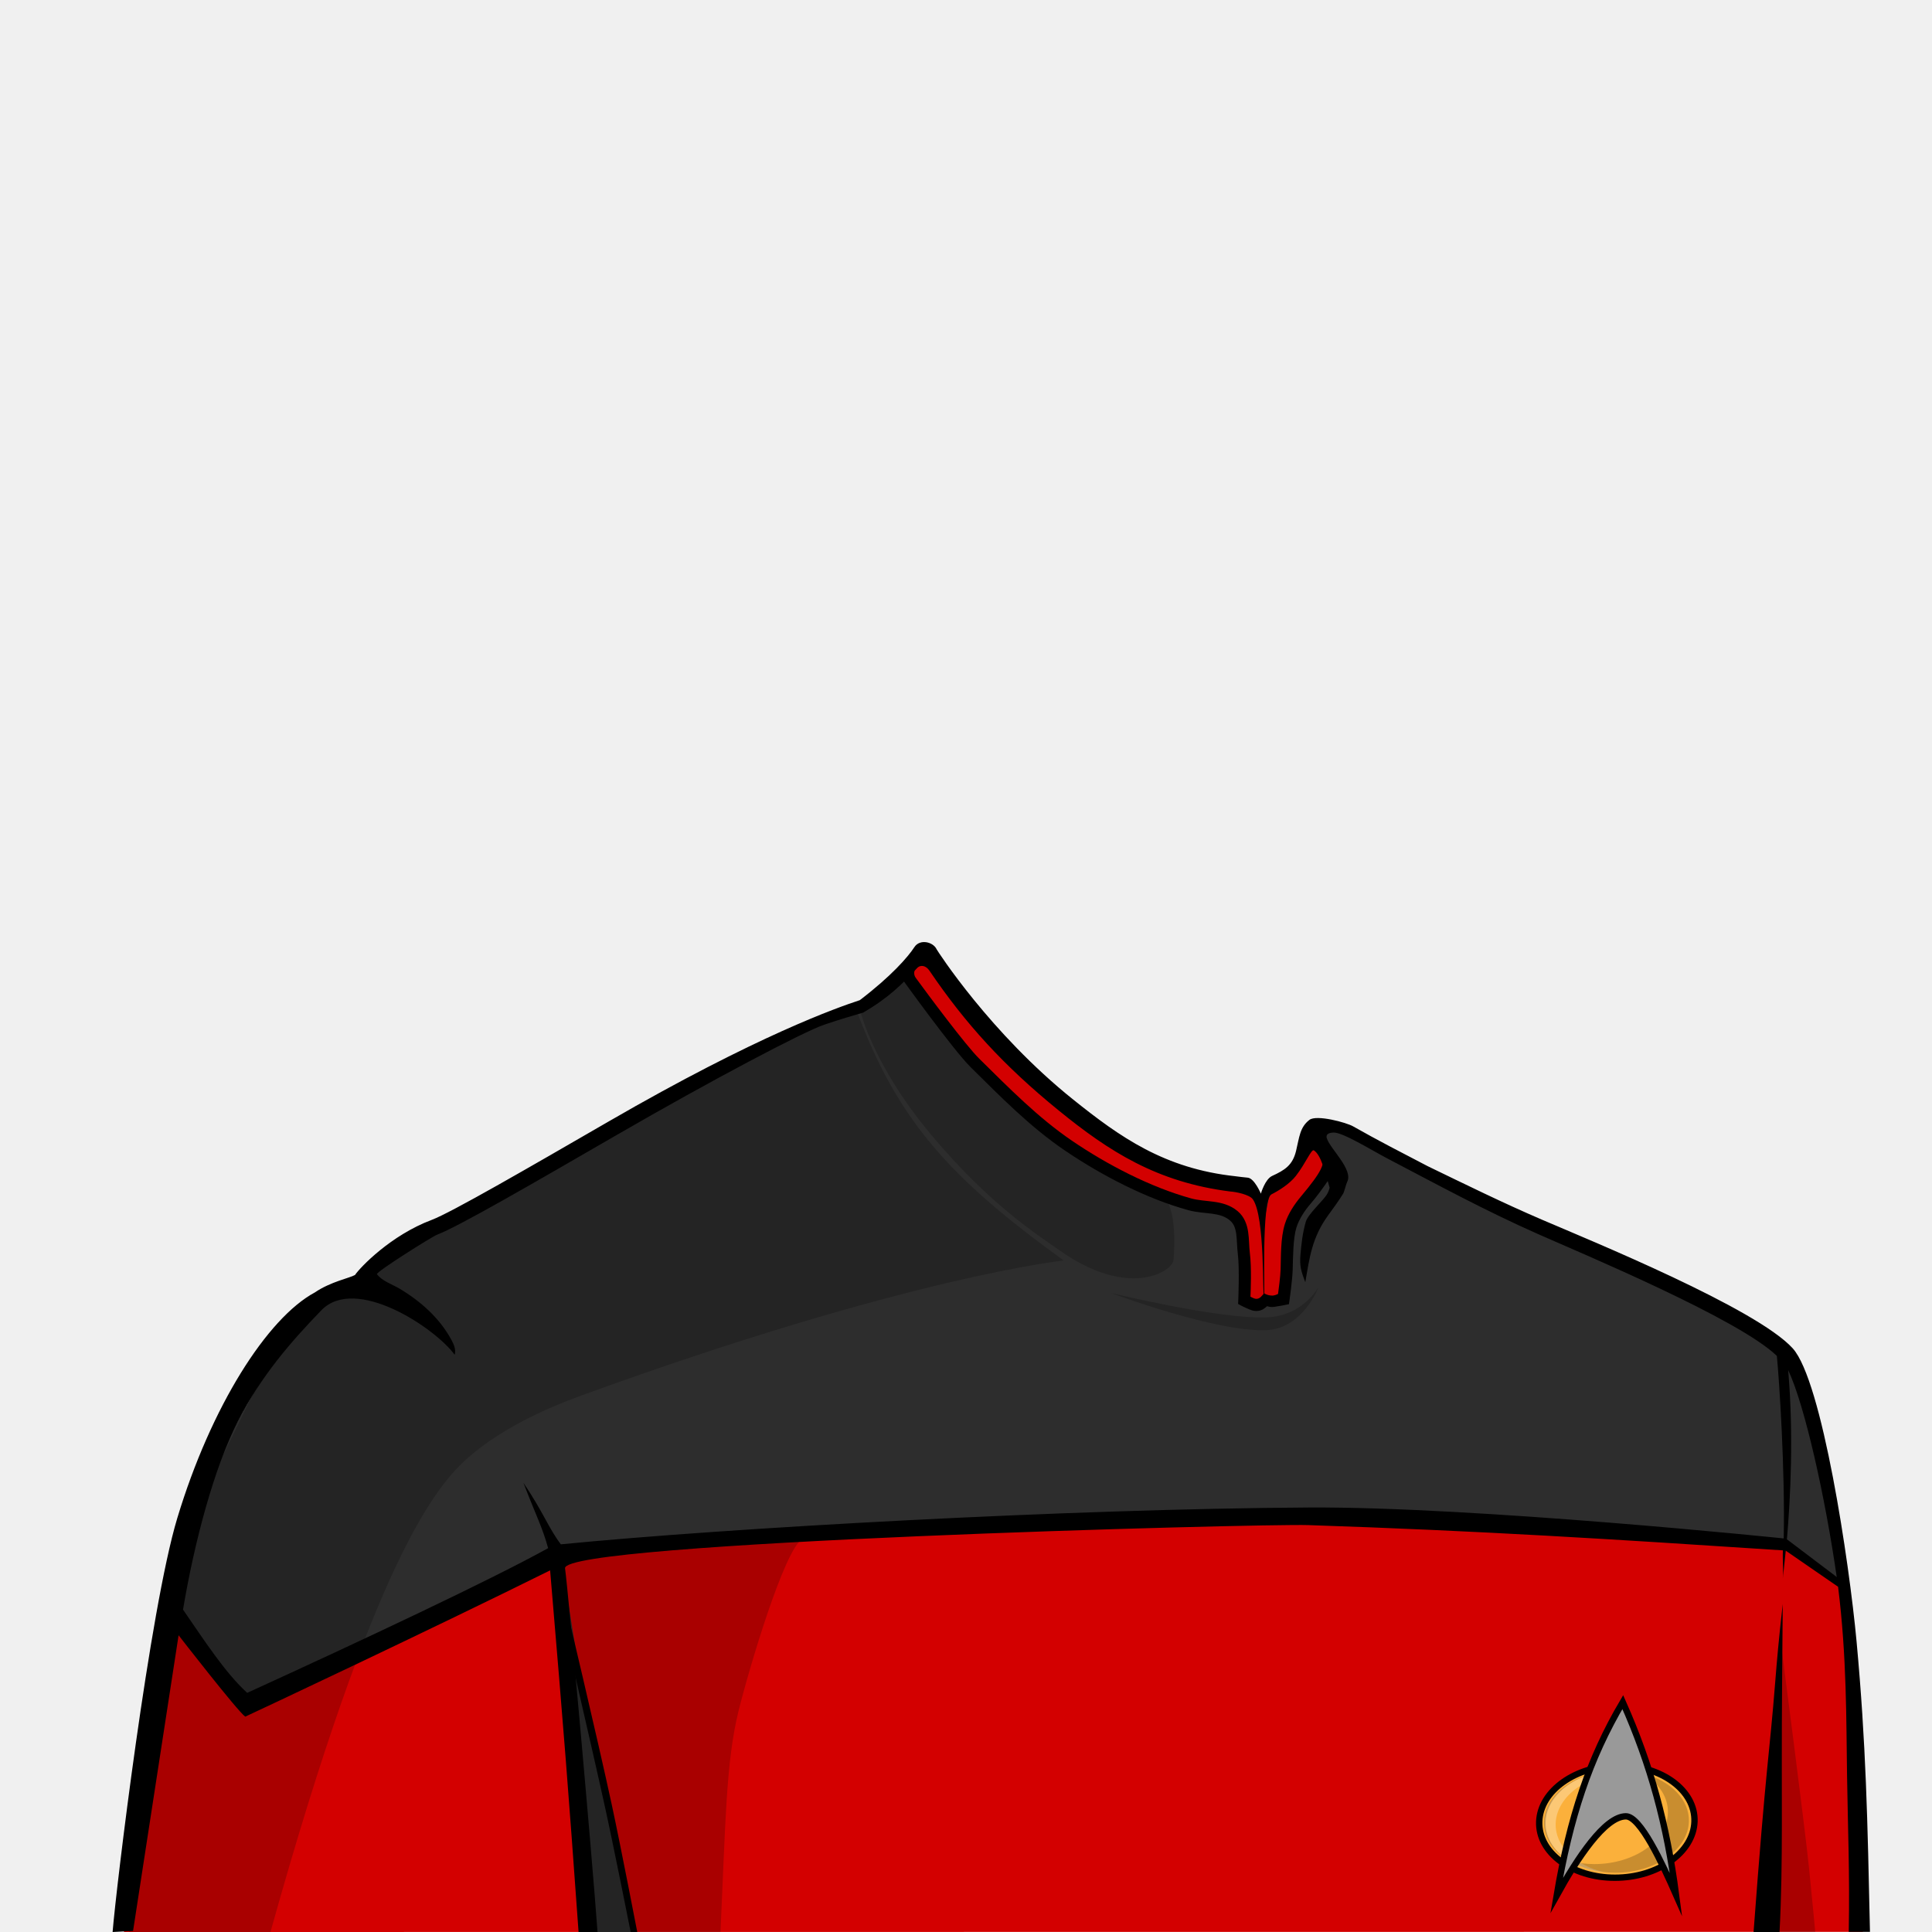
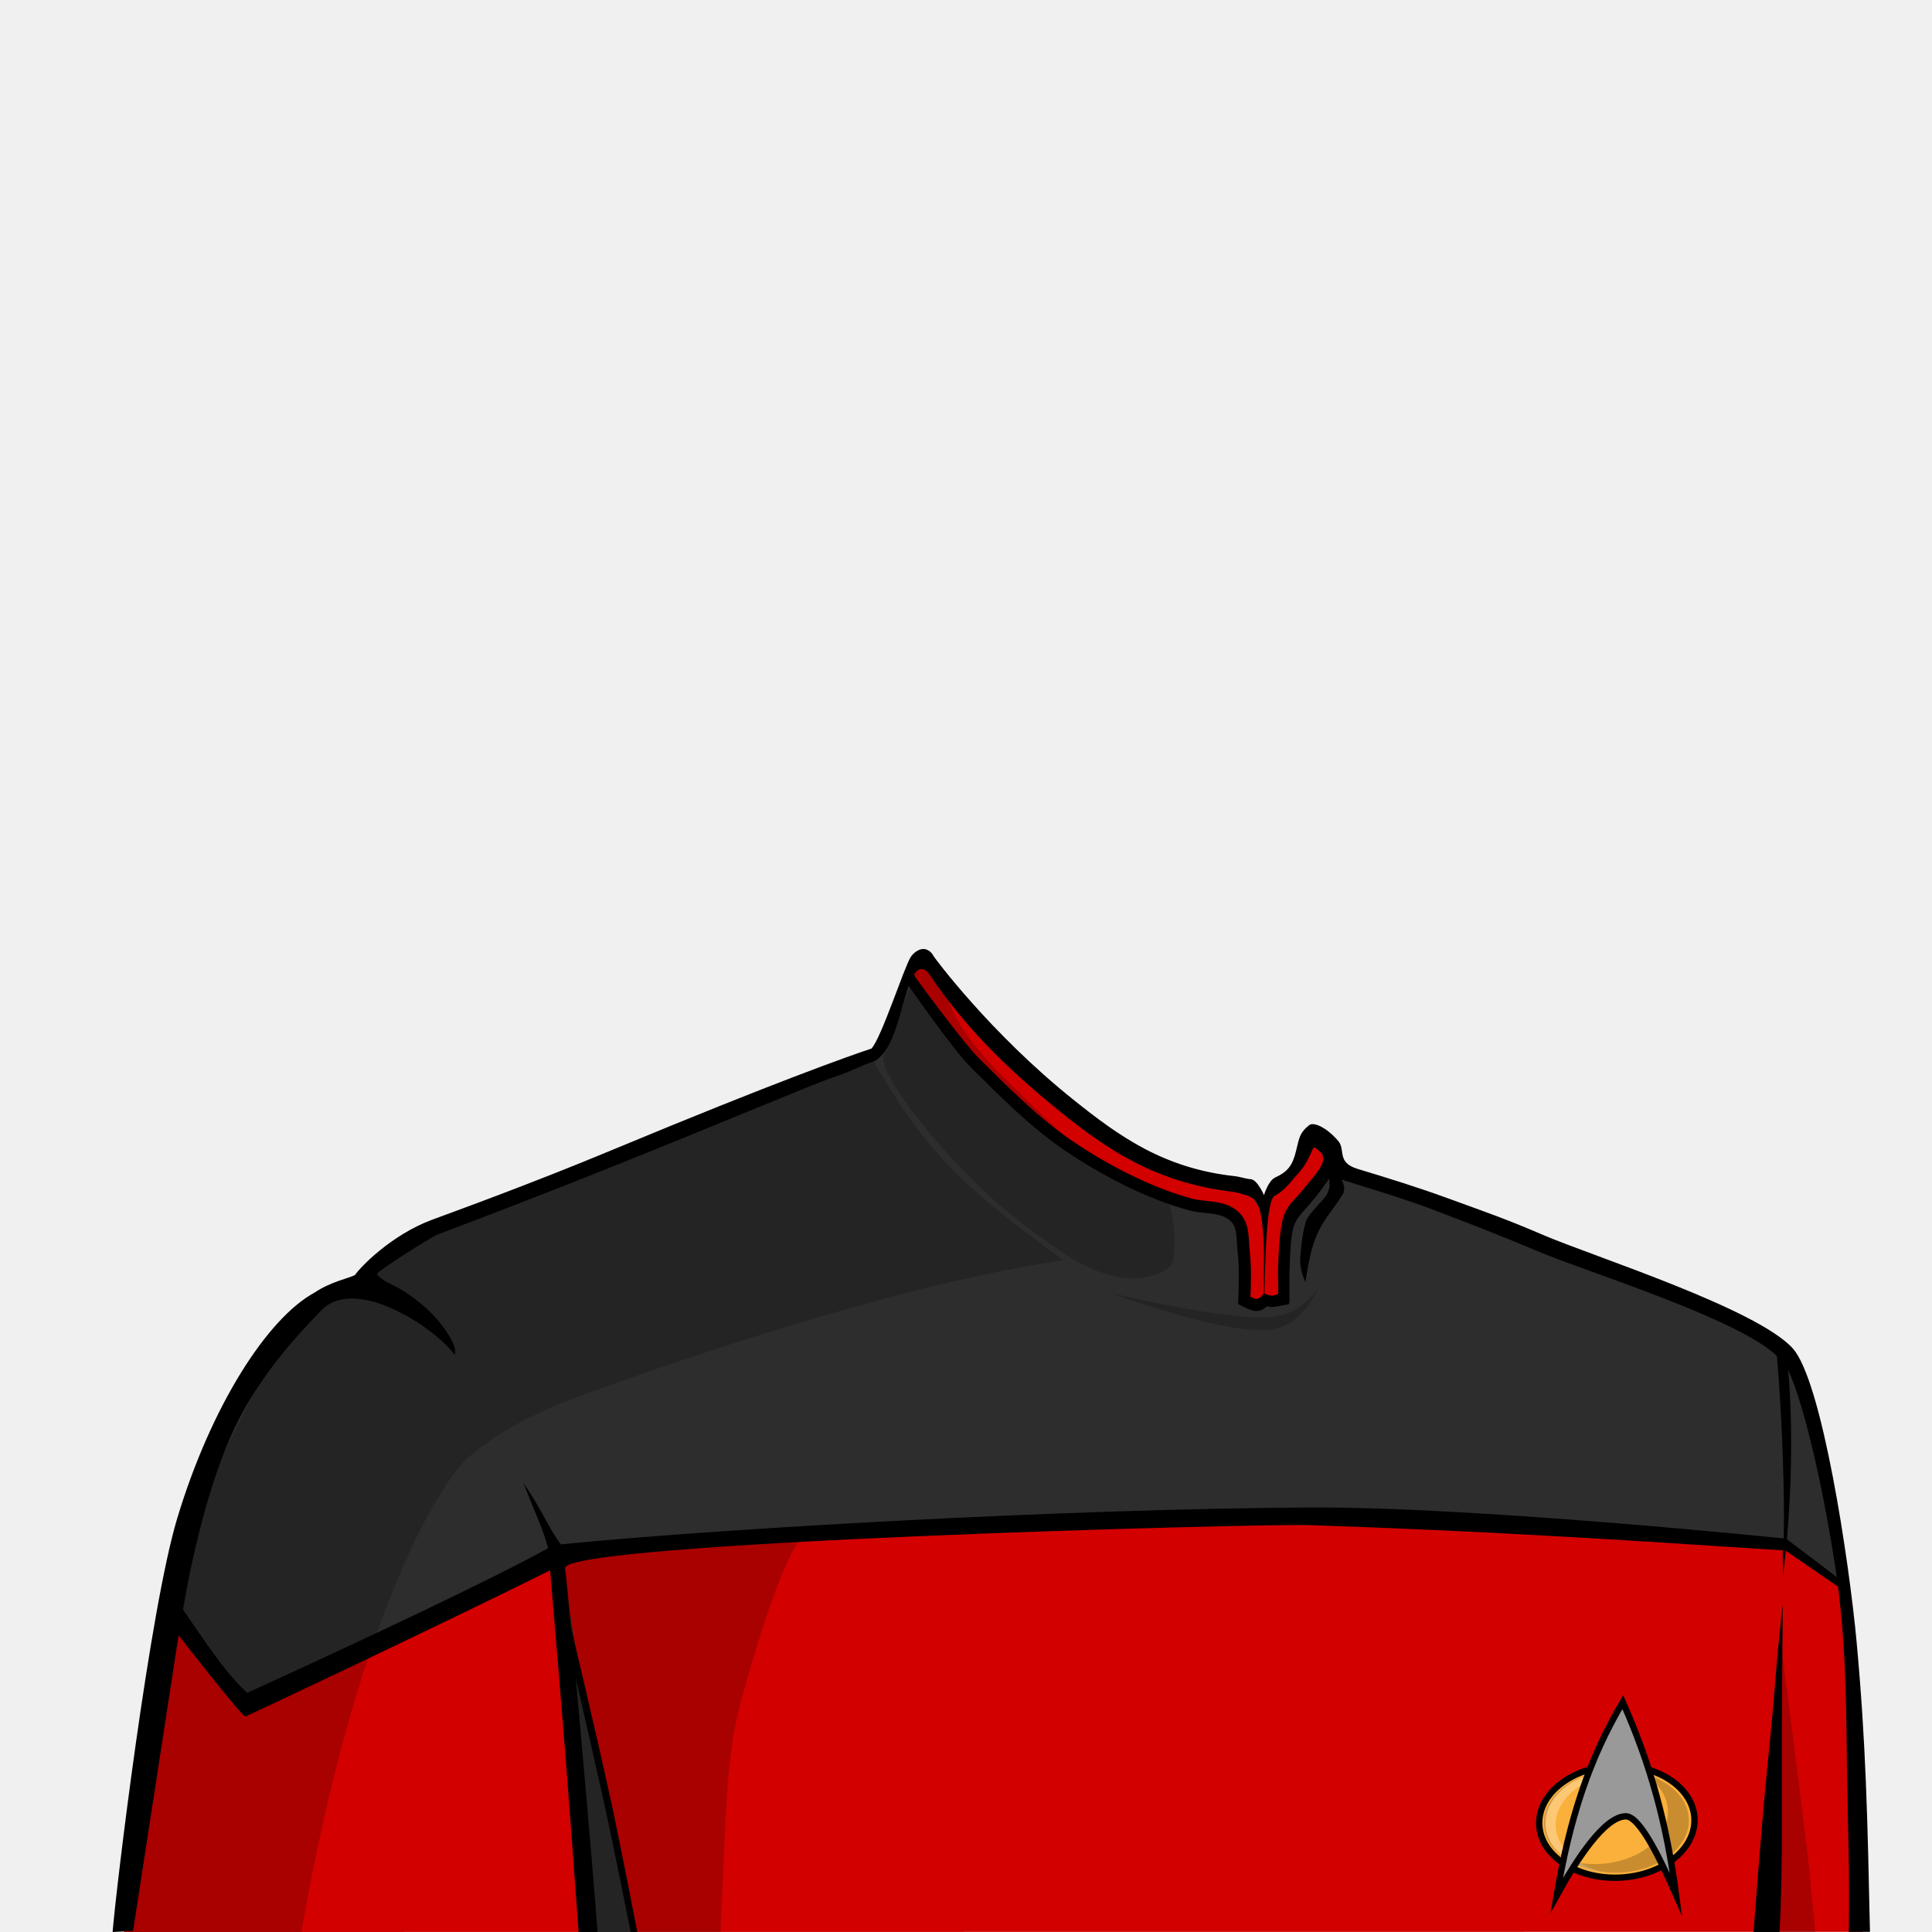
<svg xmlns="http://www.w3.org/2000/svg" version="1.1" id="svg171226" width="400" height="400" viewBox="0 0 400 400" xml:space="preserve">
  <defs id="defs171230" />
-   <g id="layer1" style="display:none">
-     <path d="m 213.633,151.294 -13.549,47.147 c 0,0 12.427,24.853 21.464,31.491 9.037,6.636 24.148,15.816 35.021,17.228 l 3.671,3.671 2.825,-2.824 5.224,-2.259 3.813,-10.875 18.428,-23.087 z" style="display:inline;fill:#cd976d;fill-opacity:1;fill-rule:nonzero;stroke:none;stroke-width:1.333" id="path171974" />
-     <path d="m 200.083,198.441 c 0,0 12.867,21.571 17.836,27.064 4.969,5.493 32.696,1.831 40.543,4.185 6.339,1.901 13.099,2.665 15.471,2.891 l 16.597,-20.793 -76.897,-60.493 z" style="display:inline;opacity:0.2;fill:#000000;fill-opacity:1;fill-rule:nonzero;stroke:none;stroke-width:1.333" id="path171984" />
-     <path d="m 211.645,149.528 c -1.011,4.997 -6.2,23.825 -7.369,28.788 -0.956,4.064 -1.957,8.119 -3.072,12.143 -0.516,1.859 -1.075,3.703 -1.633,5.549 -0.187,0.616 -0.955,1.863 -0.881,2.475 0.02,0.169 0.807,2.383 1.111,1.937 3.688,-5.387 5.037,-14.187 7.127,-20.381 1.491,-4.419 7.061,-22.687 8.552,-27.104 0,0 -3.833,-3.407 -3.833,-3.407" style="display:inline;fill:#000000;fill-opacity:1;fill-rule:nonzero;stroke:none;stroke-width:1.333" id="path171994" />
-     <path d="m 293.276,213.319 c -2.837,2.044 -16.283,19.912 -18.592,22.531 -1.879,2.131 -4.417,10.851 -7.529,10.948 -2.104,0.065 -1.741,-3.725 -1.193,-5.332 0.263,-0.769 21.288,-30.909 21.288,-30.909 0,0 6.027,2.763 6.027,2.763" style="display:inline;fill:#000000;fill-opacity:1;fill-rule:nonzero;stroke:none;stroke-width:1.333" id="path171998" />
-   </g>
  <g id="g171234" style="display:inline">
    <path d="M 384.68,369.105 385.69,399.967 25.665,400 35.483,333.942 c 0,0 13.302,17.236 15.842,17.35 3.543,0.159 35.879,-14.974 64.102,-28.159 0,0 81.612,-9.826 157.464,-8.257 75.853,1.569 96.764,4.89 96.764,4.89 l 11.825,8.541 z" style="fill:#d30000;fill-opacity:1;fill-rule:nonzero;stroke:none;stroke-width:1.333" id="path171962" />
-     <path id="path171958" style="fill:#2d2d2d;fill-opacity:1;fill-rule:nonzero;stroke:none;stroke-width:1.333" d="m 192.768,196.348 c -7.725,6.316 -10.026,10.268 -18.357,12.9 l -40.914,18.879 -38.588,22.549 -11.855,6.043 -6.742,6.277 -9.459,6.824 c -11.835,12.451 -19.196,25.304 -24.971,40.912 l -7.462,22.855 17.819,19.298 c 0,0 37.466,-17.656 61.57,-29.921 L 122.211,400 h 9.066 l -4.453,-22.531 -3.381,-15.721 -2.639,-9.236 c 0.303,-0.252 -4.713,-29.26 -4.421,-29.511 53.728,-5.364 104.835,-7.253 160.402,-8.756 l 90.807,4.949 3.093,1.369 10.99,6.912 c -1.213,-12.568 -3.41,-22.474 -6.539,-37.514 -2.789,-9.065 -4.292,-11.158 -12.445,-16.039 -8.155,-4.881 -35.126,-17.133 -45.549,-21.619 -9.844,-4.237 -26.815,-12.735 -37.039,-17.078 l -6.623,-1.678 c -2.642,3.064 -4.412,6.824 -6.801,10.162 l -3.4,1.936 c -0.697,0.198 -1.303,2.458 -2.023,2.514 -1.775,0.139 -3.701,-2.22 -5.44,-2.395 -10.873,-1.412 -25.23,-9.195 -34.268,-15.832 -9.039,-6.637 -26.535,-28.717 -26.535,-28.717 -0.496,-1.461 -1.316,-3.672 -2.246,-4.867 z" />
-     <path d="m 192.73,234.864 c -12.106,-14.486 -14.632,-25.651 -14.632,-25.651 l 14.208,-12.905 2.245,3.815 c 1.444,13.037 11.95,21.578 20.294,29.802 7.411,7.304 15.802,14.113 24.763,17.046 4.207,1.052 3.568,11.547 3.352,13.924 -0.216,2.377 -9.3,8.028 -23.449,-1.928 -4.76,-3.349 -14.589,-9.514 -26.781,-24.103 z" style="opacity:0.2;fill:#000000;fill-opacity:1;fill-rule:nonzero;stroke:none;stroke-width:1.333" id="path172060" />
-     <path d="m 177.384,209.317 c -14.598,5.149 -29.581,12.352 -43.887,18.81 l -38.589,22.549 -11.855,6.044 -6.743,6.276 -9.459,6.824 -8.589,6.699 -18.387,37.684 C 33.496,340.011 28.912,364.861 26.484,391.986 L 26.678,400 h 29.322 c 21.625,-77.549 34.367,-92.522 41.106,-98.368 6.739,-5.845 15.612,-9.926 23.284,-12.716 67.723,-24.627 99.842,-27.943 99.842,-27.943 -23.419,-16.924 -34.3,-28.815 -42.848,-51.657 z" style="display:inline;opacity:0.2;fill:#000000;fill-opacity:1;fill-rule:nonzero;stroke:none;stroke-width:1.333" id="path172176" />
+     <path id="path171958" style="fill:#2d2d2d;fill-opacity:1;fill-rule:nonzero;stroke:none;stroke-width:1.333" d="m 191.48,198.279 c -4.828,3.956 -5.27,8.624 -10.275,19.626 l -45.736,16.899 -40.712,17.39 -11.704,4.526 -6.742,6.277 -9.459,6.824 c -11.835,12.451 -19.196,25.304 -24.971,40.912 l -7.462,22.855 17.819,19.298 c 0,0 37.466,-17.656 61.57,-29.921 L 122.211,400 h 9.066 l -4.453,-22.531 -3.381,-15.721 -2.639,-9.236 c 0.303,-0.252 -4.713,-29.26 -4.421,-29.511 53.728,-5.364 104.835,-7.253 160.402,-8.756 l 90.807,4.949 3.093,1.369 10.99,6.912 c -1.213,-12.568 -3.41,-22.474 -6.539,-37.514 -2.789,-9.065 -4.292,-11.158 -12.445,-16.039 -8.155,-4.881 -35.885,-14.402 -46.308,-18.888 -9.844,-4.237 -27.726,-8.638 -37.95,-12.981 l -4.954,-8.506 c -2.642,3.064 -4.412,6.824 -6.801,10.162 l -3.4,1.936 c -0.697,0.198 -1.303,2.458 -2.023,2.514 -1.775,0.139 -3.701,-2.22 -5.44,-2.395 -10.873,-1.412 -25.23,-9.195 -34.268,-15.832 -9.039,-6.637 -26.535,-28.717 -26.535,-28.717 -0.496,-1.461 -2.604,-1.741 -3.534,-2.936 z" />
+     <path d="m 179.812,217.966 c -14.598,5.149 -31.25,13.415 -46.618,18.658 l -38.286,14.052 -11.855,6.044 -6.743,6.276 -9.459,6.824 -8.589,6.699 -18.387,37.684 C 33.496,340.011 28.912,364.861 26.484,391.986 L 26.678,400 H 62.401 c 10.895,-62.957 27.966,-92.522 34.705,-98.368 6.739,-5.845 15.612,-9.926 23.284,-12.716 67.723,-24.627 99.842,-27.943 99.842,-27.943 -23.419,-16.924 -29.445,-24.111 -40.42,-43.008 z" style="display:inline;opacity:0.2;fill:#000000;fill-opacity:1;fill-rule:nonzero;stroke:none;stroke-width:1.333" id="path172176" />
    <path d="m 166.138,318.606 c -16.612,1.022 -33.794,2.243 -50.321,4.184 0,0 4.863,53.874 6.743,77.21 h 26.614 c 1.04,-22.693 1.143,-35.26 3.723,-45.718 2.137,-8.663 9.492,-33.54 13.24,-35.677 z" style="opacity:0.2;fill:#000000;fill-opacity:1;fill-rule:nonzero;stroke:none;stroke-width:1.333" id="path172192" />
    <path style="opacity:0.2;fill:#000000;fill-opacity:1;stroke:none;stroke-width:0.912px;stroke-linecap:butt;stroke-linejoin:miter;stroke-opacity:1" d="m 368.847,341.209 c 0,0 4.774,36.558 5.687,45.511 0.913,8.952 1.288,13.28 1.288,13.28 H 366.379 Z" id="path2" />
    <path style="color:#000000;fill:#000000;-inkscape-stroke:none" d="m 116.916,331.4 -1.367,0.303 c 0,0 6.605,28.32 9.72,42.48 C 127.162,382.789 130.572,400 130.572,400 h 1.365 c 0,0 -3.366,-17.485 -5.24,-26.188 -3.054,-14.183 -9.782,-42.412 -9.782,-42.412 z" id="path1" />
-     <path style="display:inline;fill:#d30000;fill-opacity:1;stroke:none;stroke-width:1px;stroke-linecap:butt;stroke-linejoin:miter;stroke-opacity:1" d="m 188.055,203.613 2.557,-5.845 9.041,11.598 14.703,13.333 23.444,18.685 12.968,3.105 7.215,1.461 3.927,5.936 1.049,-5.178 5.617,-4.685 2.192,-4.11 0.548,-3.014 4.018,5.297 -0.639,2.557 -4.84,6.393 -3.288,5.205 -0.183,10.137 -0.274,4.11 -2.831,0.457 -1.644,0.091 -1.735,1.096 -2.466,-1.005 -0.457,-14.429 -1.644,-3.744 -4.84,-1.096 -18.447,-5.114 -18.237,-13.255 -11.326,-11.64 -12.785,-13.425 z" id="path3" />
-     <path style="color:#000000;display:inline;fill:#000000;-inkscape-stroke:none" d="m 186.78,202.689 c 0,0 10.55,14.676 14.208,18.284 6.119,6.036 12.284,12.369 19.631,17.326 7.694,5.192 16.797,9.875 25.341,12.236 1.79,0.495 3.501,0.547 4.977,0.75 1.475,0.203 2.665,0.521 3.688,1.377 0.819,0.686 1.137,1.549 1.316,2.77 0.18,1.221 0.151,2.715 0.346,4.281 0.365,2.934 0.084,9.467 0.084,9.467 l -0.039,0.787 0.695,0.373 c 0,0 0.521,0.282 1.166,0.551 0.645,0.269 1.293,0.636 2.326,0.502 0.845,-0.109 1.225,-0.491 1.602,-0.781 0.122,-0.094 0.117,-0.102 0.213,-0.184 0.394,0.096 0.694,0.243 1.473,0.143 0.88,-0.114 2.186,-0.379 2.186,-0.379 l 0.869,-0.176 0.123,-0.877 c 0,0 0.579,-4.033 0.65,-6.252 0.088,-2.744 0.078,-6.495 0.768,-8.709 0.524,-1.682 1.629,-3.437 2.855,-4.85 2.73,-3.144 5.688,-7.922 5.688,-7.922 0,0 -1.497,-1.796 -3.128,-2.325 0.506,1.915 -0.135,3.46 -4.449,8.608 -1.374,1.64 -2.687,3.598 -3.355,5.744 -0.909,2.918 -0.792,6.745 -0.877,9.373 -0.051,1.58 -0.409,4.159 -0.533,5.088 -0.421,0.214 -0.737,0.298 -1.117,0.347 -0.664,-0.007 -1.172,-0.128 -1.792,-0.48 -0.334,0.404 -0.789,1.104 -1.495,1.15 -0.44,0.029 -0.907,-0.238 -1.307,-0.453 0.056,-1.197 0.26,-5.96 -0.125,-9.055 -0.164,-1.319 -0.128,-2.818 -0.352,-4.336 -0.223,-1.518 -0.775,-3.141 -2.186,-4.322 -1.533,-1.284 -3.304,-1.71 -4.953,-1.938 -1.649,-0.227 -3.228,-0.29 -4.65,-0.684 -8.478,-2.343 -17.406,-6.991 -24.712,-11.964 -6.943,-4.727 -13,-10.881 -19.17,-16.967 -2.84,-2.802 -10.568,-13.201 -13.163,-16.766 -0.542,-0.744 -0.202,-1.581 -0.202,-1.581 z" id="path2-4" />
+     <path style="display:inline;fill:#d30000;fill-opacity:1;stroke:none;stroke-width:1px;stroke-linecap:butt;stroke-linejoin:miter;stroke-opacity:1" d="m 188.055,203.613 2.557,-5.845 9.041,11.598 14.703,13.333 23.444,18.685 12.968,3.105 7.215,1.461 3.927,5.936 1.049,-5.178 5.617,-4.685 2.192,-4.11 0.548,-3.014 4.018,5.297 -0.639,2.557 -4.84,6.393 -3.288,5.205 -0.183,10.137 -0.274,4.11 -2.831,0.457 -1.644,0.091 -1.735,1.096 -2.466,-1.005 -0.457,-14.429 -1.644,-3.744 -4.84,-1.096 -18.447,-5.114 -18.237,-13.255 -11.326,-11.64 -12.142,-14.176 z" id="path3" />
+     <path style="color:#000000;display:inline;fill:#000000;-inkscape-stroke:none" d="m 187.994,203.903 c 0,0 9.336,13.462 12.994,17.07 6.119,6.036 12.284,12.369 19.631,17.326 7.694,5.192 16.797,9.875 25.341,12.236 1.79,0.495 3.501,0.547 4.977,0.75 1.475,0.203 2.665,0.521 3.688,1.377 0.819,0.686 1.137,1.549 1.316,2.77 0.18,1.221 0.151,2.715 0.346,4.281 0.365,2.934 0.084,9.467 0.084,9.467 l -0.039,0.787 0.695,0.373 c 0,0 0.521,0.282 1.166,0.551 0.645,0.269 1.293,0.636 2.326,0.502 0.845,-0.109 1.225,-0.491 1.602,-0.781 0.122,-0.094 0.117,-0.102 0.213,-0.184 0.394,0.096 0.694,0.243 1.473,0.143 0.88,-0.114 2.186,-0.379 2.186,-0.379 l 0.869,-0.176 0.123,-0.877 c 0,0 -0.065,-4.14 0.007,-6.359 0.088,-2.744 0.185,-6.71 0.875,-8.924 0.524,-1.682 2.058,-3.115 3.285,-4.528 2.73,-3.144 5.795,-7.922 5.795,-7.922 0,0 -1.497,-1.796 -3.128,-2.325 0.506,1.915 -0.456,2.924 -4.77,8.072 -1.374,1.64 -2.901,2.633 -3.57,5.744 -0.642,2.988 -0.792,7.174 -0.877,9.802 -0.051,1.58 0.127,4.266 0.003,5.195 -0.421,0.214 -0.737,0.298 -1.117,0.347 -0.664,-0.007 -1.172,-0.128 -1.792,-0.48 -0.334,0.404 -0.789,1.104 -1.495,1.15 -0.44,0.029 -0.907,-0.238 -1.307,-0.453 0.056,-1.197 0.26,-5.96 -0.125,-9.055 -0.164,-1.319 -0.128,-2.818 -0.352,-4.336 -0.223,-1.518 -0.775,-3.141 -2.186,-4.322 -1.533,-1.284 -3.304,-1.71 -4.953,-1.938 -1.649,-0.227 -3.228,-0.29 -4.65,-0.684 -8.478,-2.343 -17.406,-6.991 -24.712,-11.964 -6.943,-4.727 -13,-10.881 -19.17,-16.967 -2.84,-2.802 -10.568,-13.201 -13.163,-16.766 -0.542,-0.744 -0.202,-1.581 -0.202,-1.581 z" id="path2-4" />
    <path style="display:inline;fill:#000000;fill-opacity:0.2;stroke:none;stroke-width:1px;stroke-linecap:butt;stroke-linejoin:miter;stroke-opacity:1" d="m 230.003,267.693 c 0,0 22.278,5.418 32.194,5.061 7.626,-0.275 10.819,-6.339 10.819,-6.339 0,0 -3.199,8.674 -10.864,8.981 -10.468,0.419 -32.15,-7.703 -32.15,-7.703 z" id="path1-6" />
-     <path id="path172002" style="fill:#000000;fill-opacity:1;fill-rule:nonzero;stroke:none;stroke-width:1.333" d="m 191.799,195.084 c -0.923,-0.148 -1.904,0.117 -2.48,1 -1.358,2.08 -4.782,6.013 -11.303,10.988 -4.6,1.521 -21.076,7.229 -51.98,25.105 -16.791,9.712 -32.651,18.886 -36.656,20.389 -8.445,3.167 -14.804,9.809 -15.879,11.402 -1.077,0.637 -5.048,1.384 -8.318,3.619 -9.856,5.313 -21.475,23.527 -28.479,46.727 C 30.984,333.259 24.036,390.946 23.314,400 l 4.236,-0.215 9.426,-61.221 c 0,0 12.246,15.793 13.801,16.848 1.967,-0.895 38.703,-18.16 63.119,-30.283 2.937,34.674 3.721,44.638 5.891,74.871 h 3.924 c -1.179,-16.45 -6.048,-70.482 -6.725,-75.295 -0.765,-5.437 144.006,-9.278 153.883,-8.949 35.695,1.188 62.567,2.888 98.264,5.234 -0.104,1.996 0.156,3.98 -0.035,5.836 0,0 0.286,-2.312 0.625,-5.775 l 10.832,7.473 c 1.819,14.565 1.683,27.603 1.857,39.082 0.175,11.479 0.566,19.791 0.354,32.361 h 4.391 c -0.506,-23.287 -0.818,-38.923 -2.773,-60.104 -1.525,-16.52 -7.141,-54.014 -13.227,-60.711 -7.536,-8.299 -41.698,-22.249 -51.865,-26.611 -8.09,-3.471 -15.922,-7.335 -23.703,-11.098 -5.245,-2.731 -10.548,-5.459 -15.441,-8.242 -1.437,-0.817 -7.591,-2.475 -9.053,-1.338 -1.989,1.547 -2.069,3.561 -2.758,6.414 -0.721,2.99 -2.342,3.979 -4.961,5.189 -1.472,0.68 -2.324,3.664 -2.324,3.664 0,0 -1.347,-3.204 -2.738,-3.309 -0.995,-0.074 -1.666,-0.2 -2.516,-0.291 -14.741,-1.584 -23.931,-8.134 -33.57,-15.85 -17.216,-13.781 -28.137,-30.812 -28.297,-31.117 -0.344,-0.771 -1.208,-1.332 -2.131,-1.48 z m -0.645,4.928 c 0.459,0.096 0.912,0.419 1.262,0.934 7.438,10.965 15.335,19.661 26.801,28.984 10.327,8.398 20.264,14.842 35.504,16.758 1.126,0.067 3.971,0.626 4.662,1.609 2.576,3.667 1.955,20.293 2.312,20.219 0.27,-0.056 -0.617,-20.02 1.533,-21.23 1.573,-0.791 3.788,-2.197 5.043,-3.795 2.044,-2.603 3.266,-5.723 3.771,-5.307 1.49,0.971 2.304,4.511 3.244,7.711 -0.103,0.448 -0.273,0.89 -0.525,1.328 -0.792,1.375 -3.949,4.12 -4.414,5.742 -0.655,2.28 -0.908,4.53 -1.104,6.844 -0.193,2.271 0.136,3.428 1.008,5.646 0.875,-5.052 1.348,-9.164 4.704,-13.809 1.058,-1.464 2.225,-3.026 3.126,-4.514 0.25,-0.413 0.617,-2.012 0.836,-2.432 1.3,-2.493 -3.401,-6.737 -4.17,-8.914 -0.044,-0.124 -0.587,-1.225 1.324,-1.305 1.911,-0.08 7.744,3.571 11.125,5.344 10.859,5.694 20.373,10.866 31.309,15.707 9.324,4.128 41.358,17.489 49.373,25.188 0.505,5.215 1.711,23.391 1.42,37.797 0,0 -63.714,-6.613 -98.402,-6.406 -49.797,0.296 -119.914,4.204 -154.779,7.625 -2.566,-3.388 -3.636,-6.659 -7.742,-12.725 2.741,7.125 3.884,9.089 5.111,13.518 -11.812,6.552 -38.702,19.181 -62.309,29.959 -4.621,-4.238 -8.784,-10.72 -13.285,-17.232 2.378,-14.188 6.48,-29.461 11.344,-38.947 4.886,-9.53 10.972,-16.481 17.289,-23.021 7.085,-7.337 23.557,3.639 27.609,9.201 0.307,-1.035 -0.155,-2.13 -0.67,-3.078 -2.468,-4.544 -6.364,-7.996 -10.762,-10.621 -1.479,-0.881 -3.62,-1.568 -4.656,-2.98 -0.307,-0.42 11.427,-7.801 12.475,-8.193 4.259,-1.597 19.499,-10.413 37.143,-20.619 19.567,-11.317 38.697,-21.412 43.049,-22.871 4.294,-1.439 5.508,-1.72 7.973,-2.471 5.2,-3.008 8.086,-5.874 11.176,-9.209 0.368,-0.398 0.834,-0.53 1.293,-0.434 z m 179.066,83.654 c 3.466,7.326 7.691,26.423 10.055,42.832 l -10.312,-7.801 c 0.71,-8.232 1.426,-21.628 0.258,-35.031 z m -1.123,48.42 c -0.824,7.33 -1.201,11.636 -1.557,16.152 -1.186,15.038 -1.889,16.9 -4.482,51.762 h 5.375 c 0.782,-14.898 0.329,-27.038 0.529,-51.498 0.065,-7.907 0.135,-16.416 0.135,-16.416 z" />
+     <path id="path172002" style="fill:#000000;fill-opacity:1;fill-rule:nonzero;stroke:none;stroke-width:1.333" d="m 188.567,198.123 c -1.358,2.08 -6.004,16.569 -8.124,18.964 -4.6,1.521 -20.067,7.002 -53.346,20.857 -17.907,7.455 -33.713,13.12 -37.718,14.623 -8.445,3.167 -14.804,9.809 -15.879,11.402 -1.077,0.637 -5.048,1.384 -8.318,3.619 -9.856,5.313 -21.475,23.527 -28.479,46.727 C 30.984,333.259 24.036,390.946 23.314,400 l 4.236,-0.215 9.426,-61.221 c 0,0 12.246,15.793 13.801,16.848 1.967,-0.895 38.703,-18.16 63.119,-30.283 2.937,34.674 3.721,44.638 5.891,74.871 h 3.924 c -1.179,-16.45 -6.048,-70.482 -6.725,-75.295 -0.765,-5.437 144.006,-9.278 153.883,-8.949 35.695,1.188 62.567,2.888 98.264,5.234 -0.104,1.996 0.156,3.98 -0.035,5.836 0,0 0.286,-2.312 0.625,-5.775 l 10.832,7.473 c 1.819,14.565 1.683,27.603 1.857,39.082 0.175,11.479 0.566,19.791 0.354,32.361 h 4.391 c -0.506,-23.287 -0.818,-38.923 -2.773,-60.104 -1.525,-16.52 -7.141,-54.014 -13.227,-60.711 -7.536,-8.299 -41.395,-19.063 -51.562,-23.425 -8.09,-3.471 -11.246,-4.498 -19.644,-7.57 -6.6,-2.414 -13.058,-4.388 -18.893,-6.156 -4.37,-1.324 -2.446,-3.978 -3.972,-5.753 -2.69,-3.129 -5.235,-3.913 -5.991,-3.324 -1.989,1.547 -2.069,2.499 -2.758,5.352 -0.721,2.99 -1.698,4.301 -4.317,5.511 -1.472,0.68 -2.324,3.664 -2.324,3.664 0,0 -1.347,-3.204 -2.738,-3.309 -0.995,-0.074 -2.31,-0.522 -3.159,-0.613 -14.741,-1.584 -23.931,-8.134 -33.57,-15.85 -17.216,-13.781 -28.781,-29.417 -28.941,-29.722 -0.344,-0.771 -1.196,-1.48 -2.131,-1.48 -0.934,0 -2.011,0.76 -2.588,1.644 z m 2.48,2.533 c 0.459,0.096 0.912,0.419 1.262,0.934 7.438,10.965 15.443,19.017 26.908,28.341 10.327,8.398 20.264,14.842 35.504,16.758 1.126,0.067 4.615,0.948 5.306,1.931 2.576,3.667 1.311,19.972 1.669,19.897 0.27,-0.056 0.026,-19.698 2.177,-20.909 1.573,-0.791 3.144,-2.518 4.399,-4.117 3.03,-2.982 3.418,-6.329 3.923,-5.914 0.699,0.456 1.781,1.326 2.265,2.613 0.548,1.455 0.707,3.324 0.827,5.326 -0.103,0.448 -0.273,1.27 -0.525,1.707 -0.792,1.375 -3.949,4.12 -4.414,5.742 -0.655,2.28 -0.908,4.53 -1.104,6.844 -0.193,2.271 0.136,3.428 1.008,5.646 0.875,-5.052 1.348,-9.164 4.704,-13.809 1.058,-1.464 2.225,-3.026 3.126,-4.514 0.511,-1.197 0.014,-2.188 -0.299,-2.848 -0.056,-0.119 1.92,0.573 3.752,1.123 2.233,0.671 10.843,3.386 14.533,4.805 9.022,3.471 11.666,4.385 22.697,9.004 9.991,4.184 41.099,13.805 49.114,21.504 0.505,5.215 1.711,23.391 1.42,37.797 0,0 -63.714,-6.613 -98.402,-6.406 -49.797,0.296 -119.914,4.204 -154.779,7.625 -2.566,-3.388 -3.636,-6.659 -7.742,-12.725 2.741,7.125 3.884,9.089 5.111,13.518 -11.812,6.552 -38.702,19.181 -62.309,29.959 -4.621,-4.238 -8.784,-10.72 -13.285,-17.232 2.378,-14.188 6.48,-29.461 11.344,-38.947 4.886,-9.53 10.972,-16.481 17.289,-23.021 7.085,-7.337 23.557,3.639 27.609,9.201 0.307,-1.035 -0.155,-2.13 -0.67,-3.078 -2.468,-4.544 -6.364,-7.996 -10.762,-10.621 -1.479,-0.881 -3.62,-1.568 -4.656,-2.98 -0.307,-0.42 11.427,-7.801 12.475,-8.193 4.259,-1.597 19.288,-7.26 38.205,-14.853 22.146,-8.889 39.456,-16.253 43.808,-17.712 4.294,-1.439 6.115,-2.63 8.58,-3.381 5.2,-3.008 5.551,-15.245 8.641,-18.58 0.368,-0.398 0.834,-0.53 1.293,-0.434 z m 179.174,83.011 c 3.466,7.326 7.691,26.423 10.055,42.832 l -10.312,-7.801 c 0.71,-8.232 1.426,-21.628 0.258,-35.031 z m -1.123,48.42 c -0.824,7.33 -1.201,11.636 -1.557,16.152 -1.186,15.038 -1.889,16.9 -4.482,51.762 h 5.375 c 0.782,-14.898 0.329,-27.038 0.529,-51.498 0.065,-7.907 0.135,-16.416 0.135,-16.416 z" />
    <g id="g1">
      <ellipse style="fill:#fbb03b;fill-opacity:1;fill-rule:evenodd;stroke:#000000;stroke-width:1.315;stroke-linecap:round;stroke-linejoin:round;stroke-miterlimit:40;stroke-dasharray:none;stroke-opacity:1" id="path1-3" cx="347.922" cy="377.374" rx="16.072" ry="11.626" transform="matrix(1,0,-0.03489948,0.9993908,0,0)" />
      <path id="ellipse2" style="fill:#ffffff;fill-opacity:0.3;fill-rule:evenodd;stroke:none;stroke-width:0.424;stroke-linecap:round;stroke-linejoin:round;stroke-miterlimit:40;stroke-dasharray:none;stroke-opacity:1" d="m 335.094,366.528 a 10.61,14.961 88.121 0 0 -15.296,10.616 10.61,14.961 88.121 0 0 12.395,10.487 10.61,14.961 88.121 0 1 -10.109,-10.098 10.61,14.961 88.121 0 1 15.296,-10.616 10.61,14.961 88.121 0 1 2.31,0.13 10.61,14.961 88.121 0 0 -4.596,-0.52 z" />
      <path id="ellipse3" style="fill:#000000;fill-opacity:0.2;fill-rule:evenodd;stroke:none;stroke-width:0.423;stroke-linecap:round;stroke-linejoin:round;stroke-miterlimit:40;stroke-dasharray:none;stroke-opacity:1" d="m 340.19,367.201 a 10.583,14.922 88.121 0 1 5.133,8.152 10.583,14.922 88.121 0 1 -15.256,10.588 10.583,14.922 88.121 0 1 -5.079,-0.66 10.583,14.922 88.121 0 0 9.421,2.45 10.583,14.922 88.121 0 0 15.256,-10.588 10.583,14.922 88.121 0 0 -9.475,-9.943 z" />
      <path id="ellipse4" style="fill:#000000;fill-opacity:0.2;fill-rule:evenodd;stroke:none;stroke-width:0.427;stroke-linecap:round;stroke-linejoin:round;stroke-miterlimit:40;stroke-dasharray:none;stroke-opacity:1" d="m 329.759,367.15 a 10.693,15.078 88.121 0 0 -10.079,9.994 10.693,15.078 88.121 0 0 5.742,8.547 10.918,15.396 88.121 0 1 -5.428,-8.469 10.918,15.396 88.121 0 1 9.765,-10.072 z" />
      <path style="fill:#999999;fill-opacity:1;stroke:#000000;stroke-width:1.315;stroke-linecap:butt;stroke-linejoin:miter;stroke-miterlimit:20;stroke-dasharray:none;stroke-opacity:1" d="m 322.299,392.428 c 2.722,-16.112 6.74,-28.28 13.681,-40.02 5.831,13.089 9.122,25.393 11.019,39.859 -2.901,-6.585 -7.397,-16.238 -10.387,-16.217 -4.348,0.031 -10.021,8.633 -14.313,16.378 z" id="path2-8" />
    </g>
-   </g>
-   <g id="layer2" style="display:none">
-     <path style="display:inline;fill:none;stroke:#000000;stroke-width:0.8;stroke-linecap:butt;stroke-linejoin:miter;stroke-dasharray:none;stroke-opacity:1" d="m 260.12,248.623 23.292,-42.735" id="path1746" />
-     <path style="color:#000000;display:inline;fill:#000000;fill-opacity:0.2;-inkscape-stroke:none" d="m 280.57,203.944 -23.462,43.159 1.79,0.838 23.124,-42.82 z" id="path1748" />
+     <path d="m 192.73,234.864 c -12.106,-14.486 -9.625,-16.546 -9.625,-16.546 l 7.727,-20.489 3.718,2.294 c 1.444,13.037 11.95,21.578 20.294,29.802 7.411,7.304 15.802,14.113 24.763,17.046 4.207,1.052 3.568,11.547 3.352,13.924 -0.216,2.377 -9.3,8.028 -23.449,-1.928 -4.76,-3.349 -14.589,-9.514 -26.781,-24.103 z" style="opacity:0.2;fill:#000000;fill-opacity:1;fill-rule:nonzero;stroke:none;stroke-width:1.333" id="path172060" />
  </g>
</svg>
